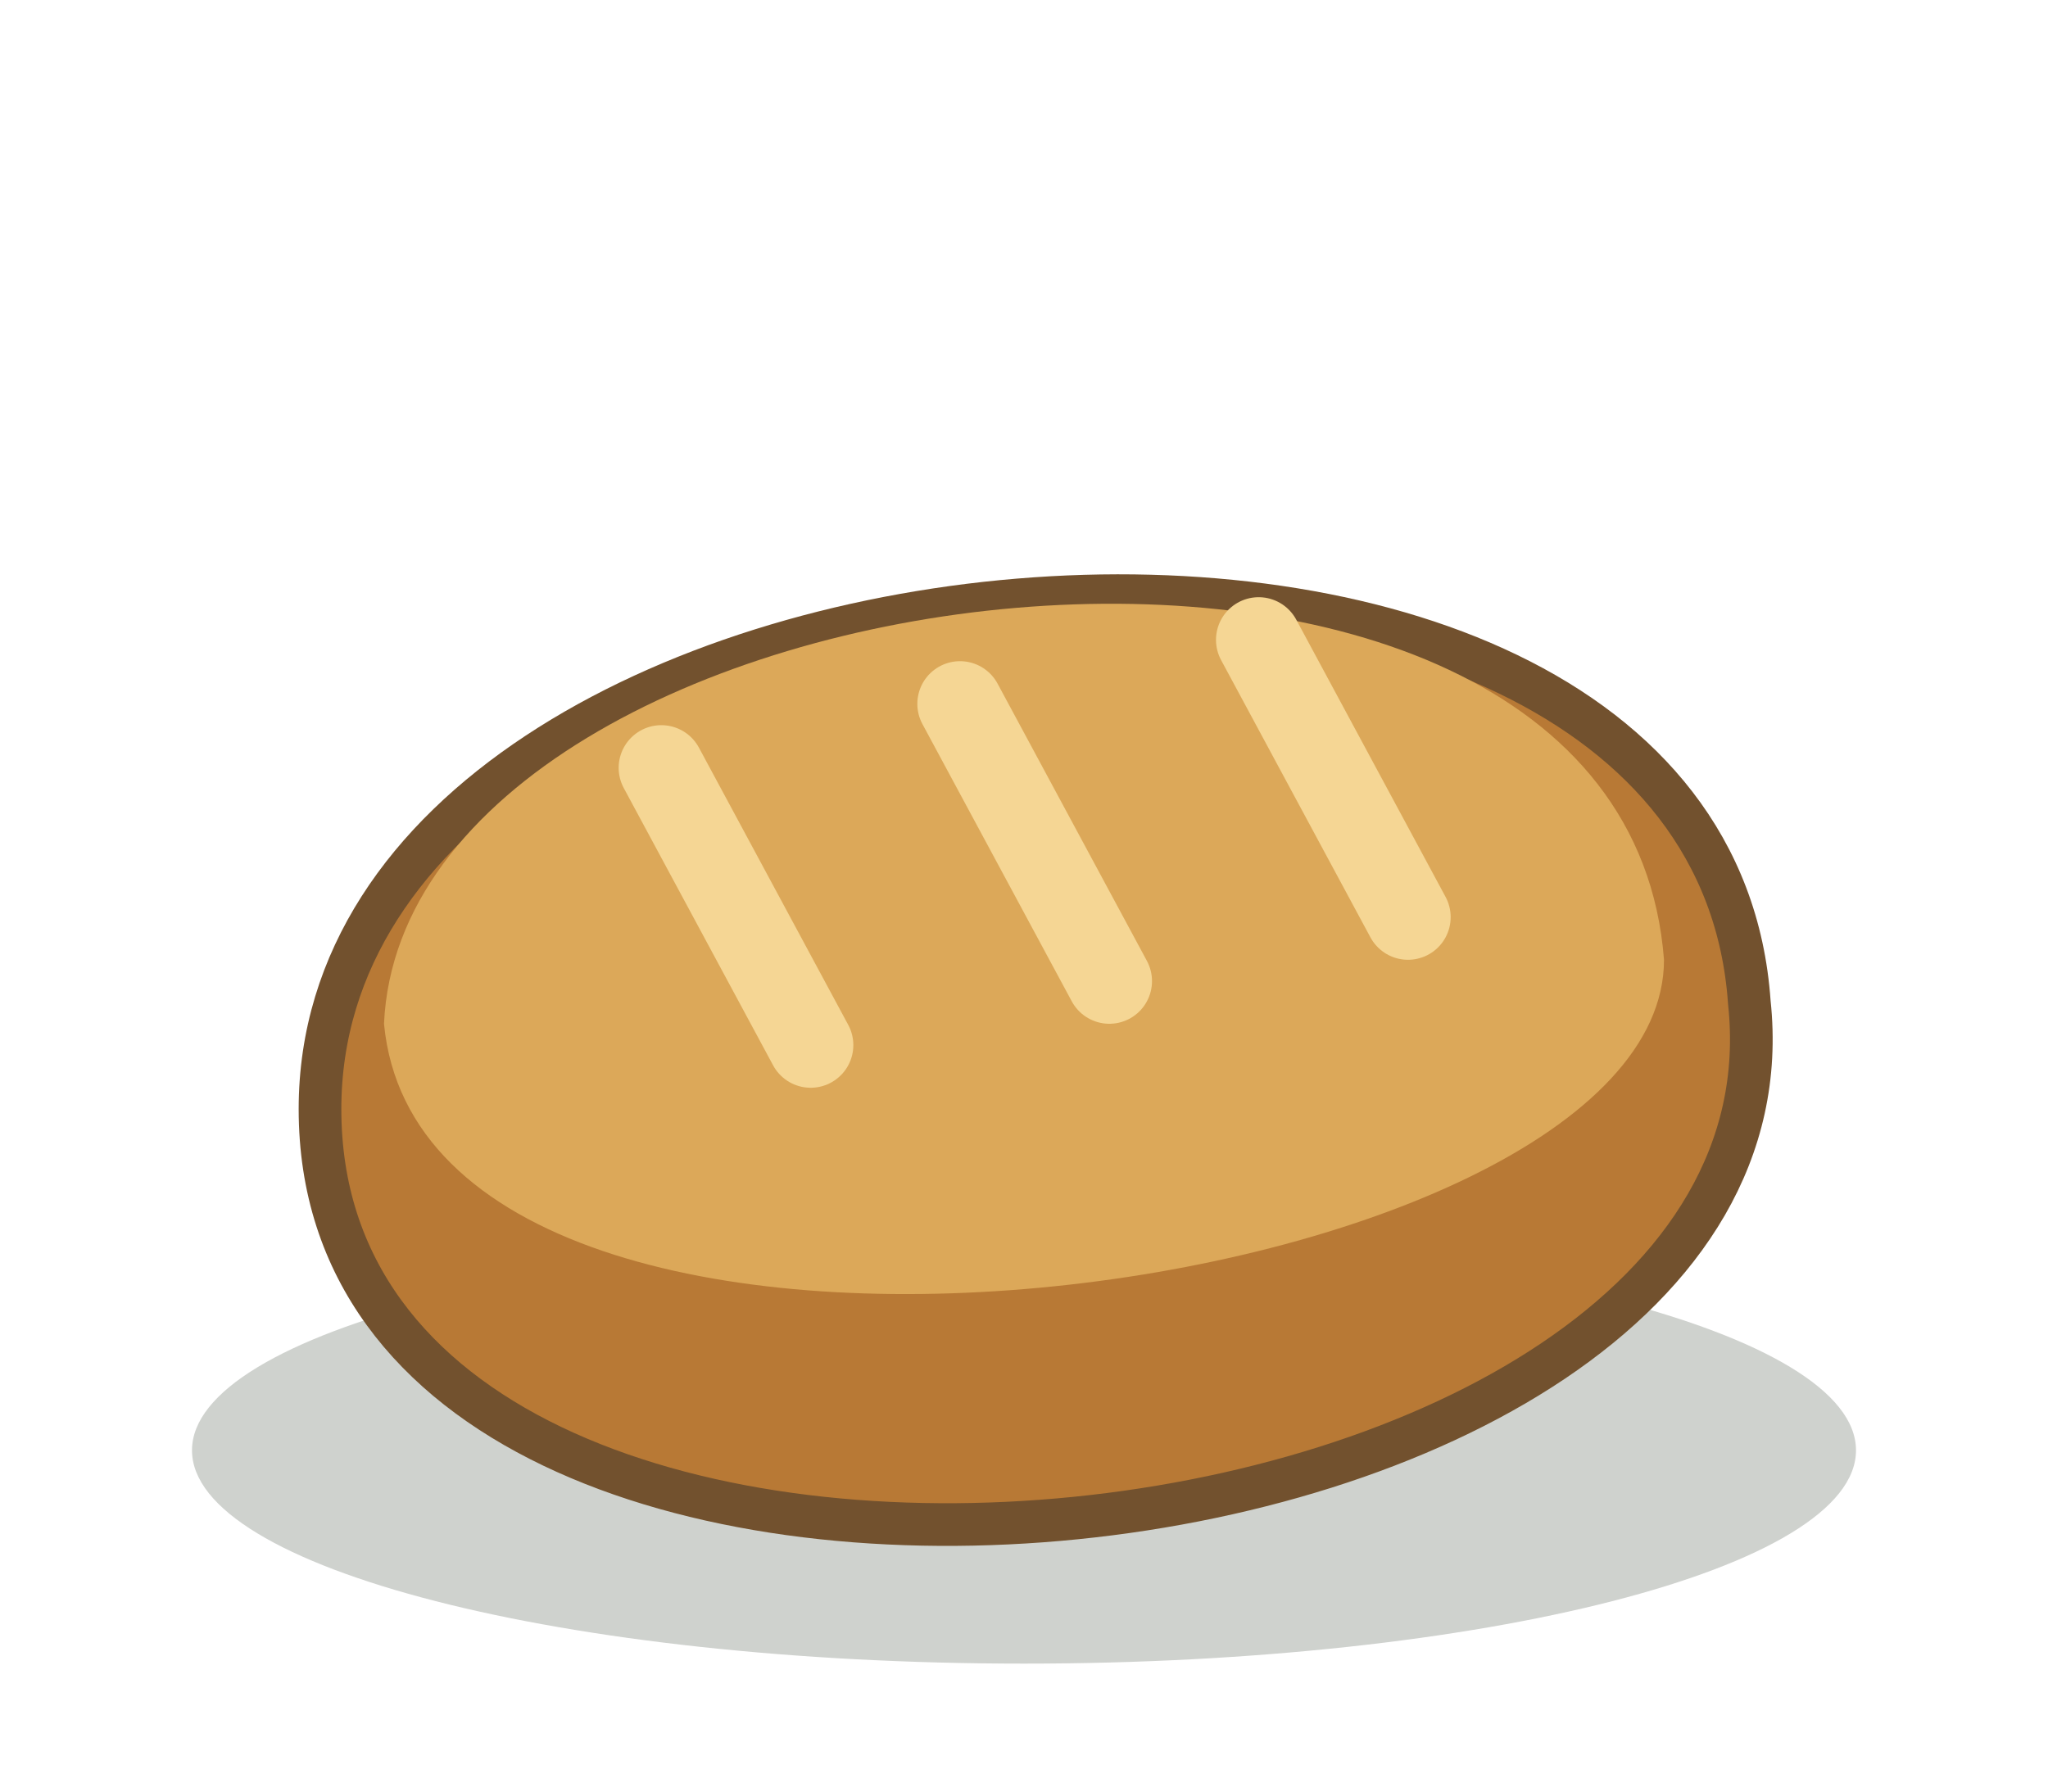
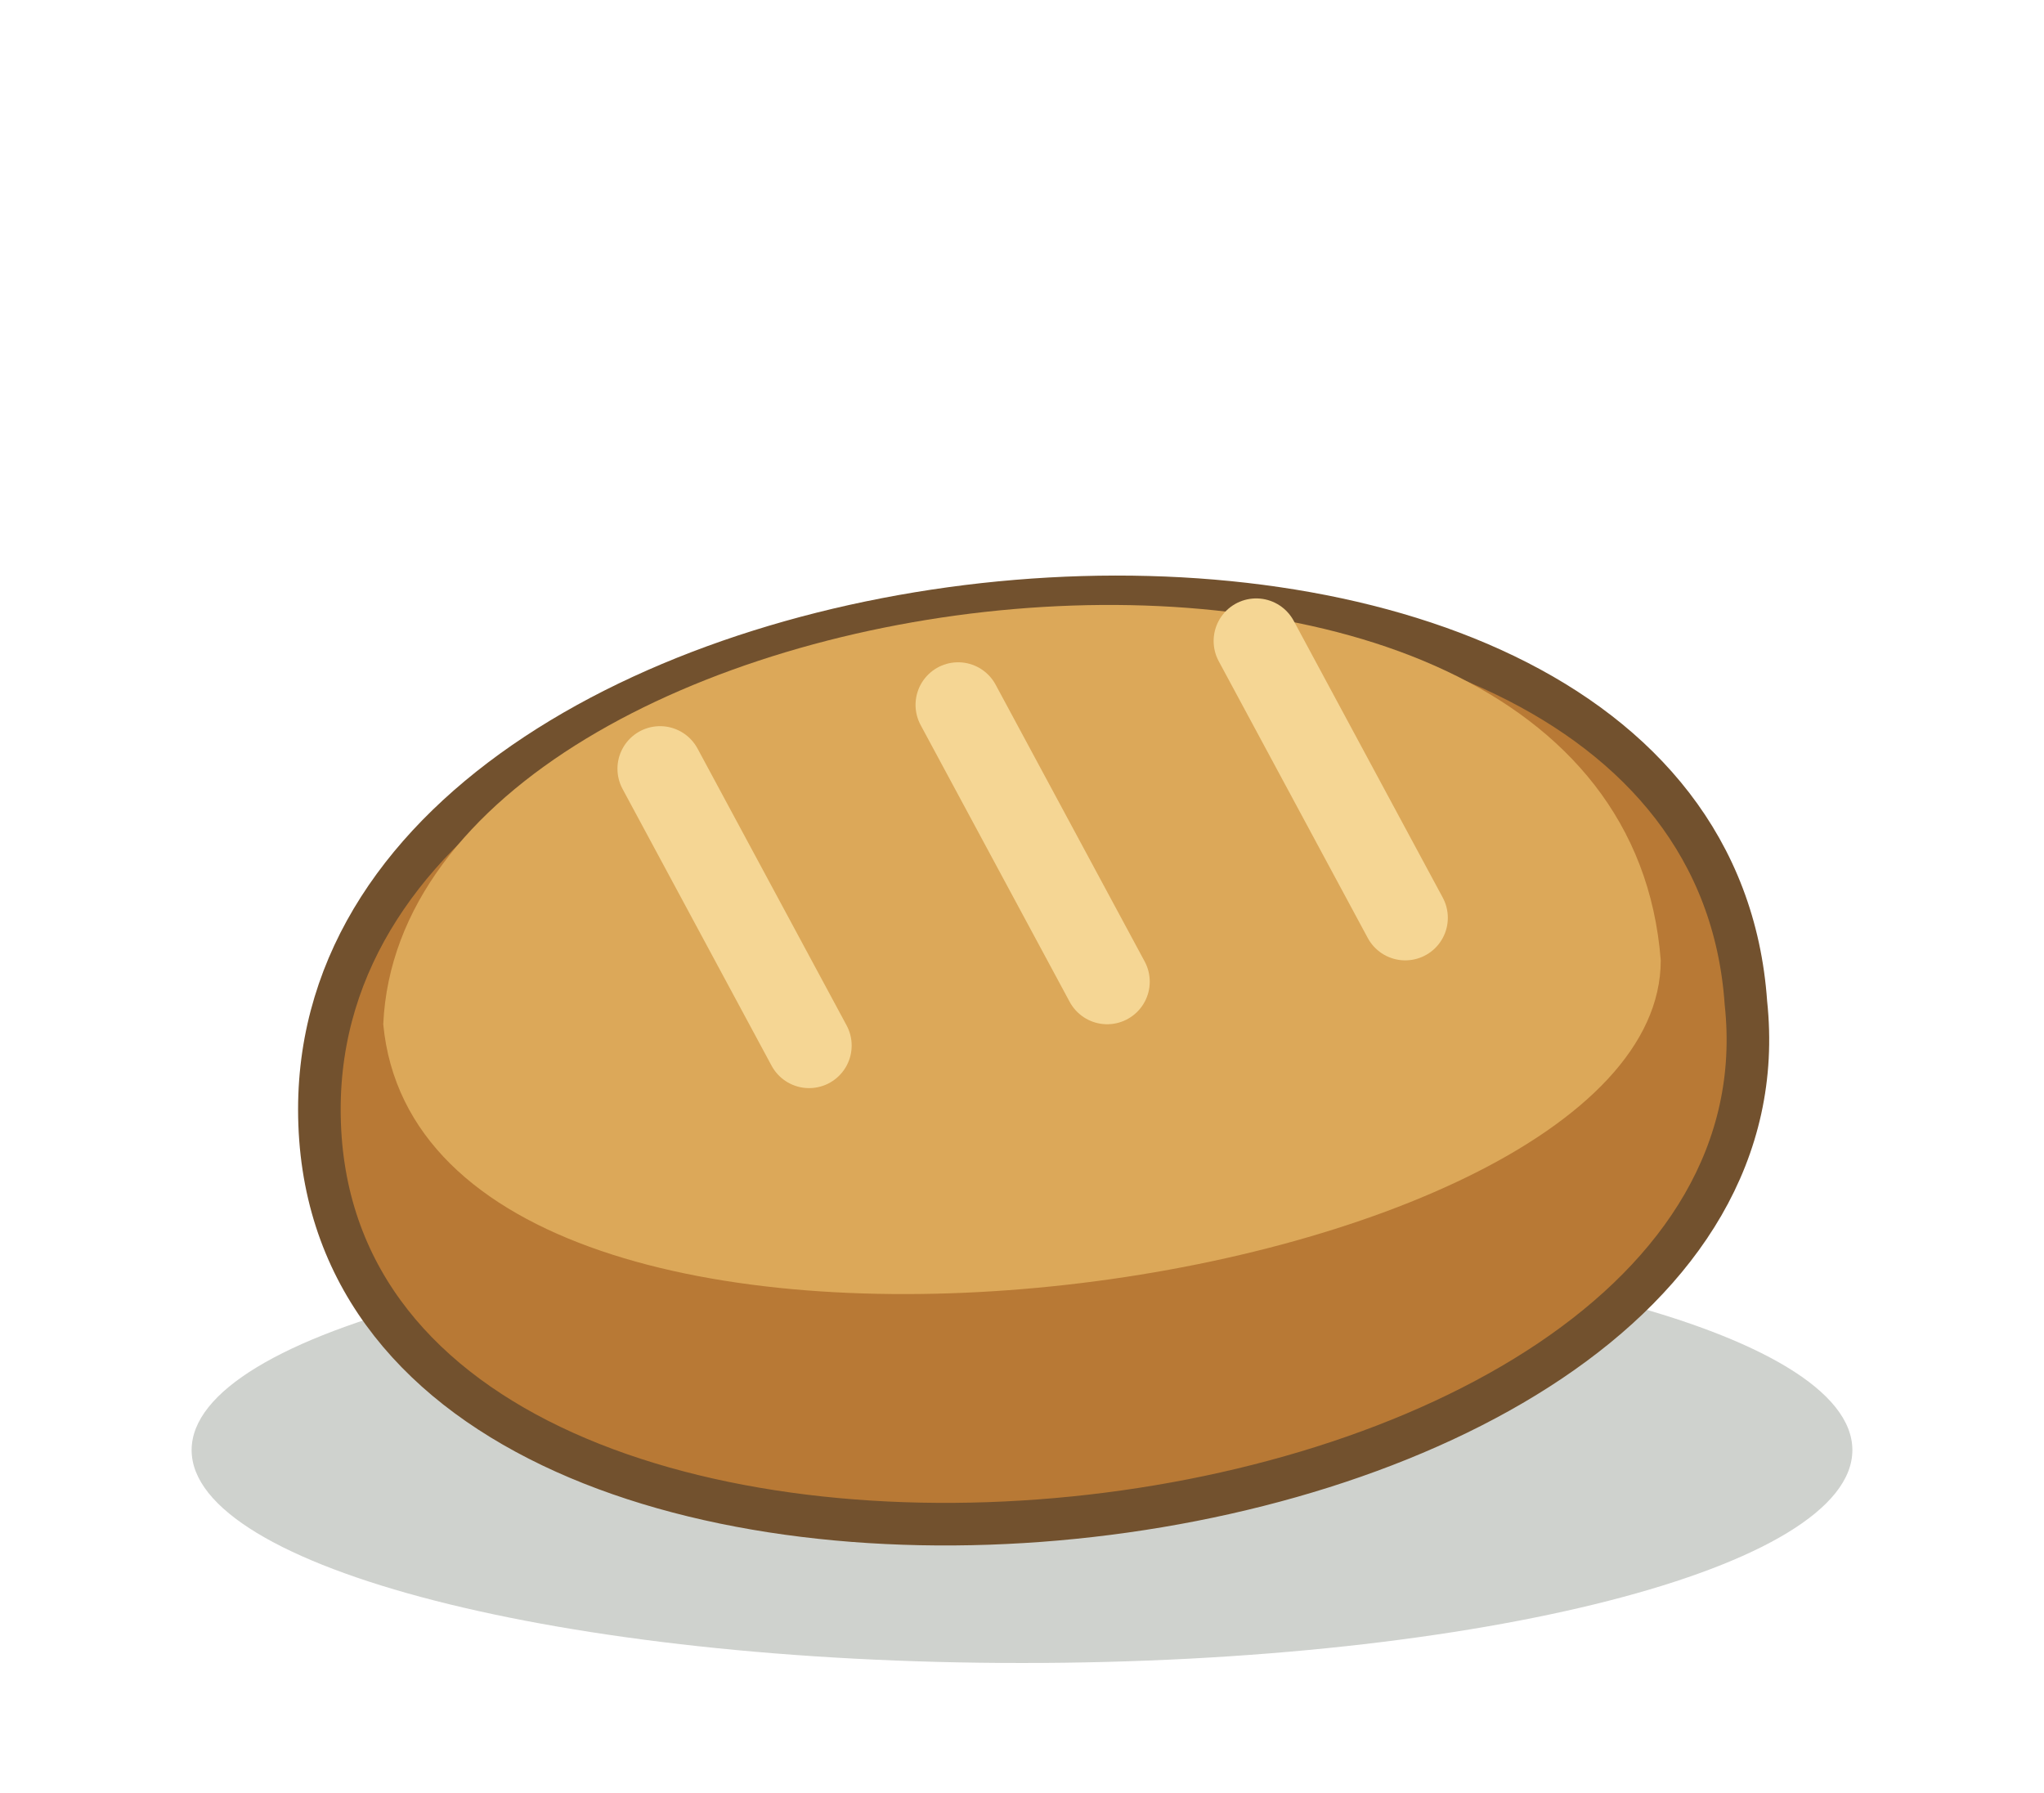
- <svg xmlns="http://www.w3.org/2000/svg" viewBox="0 0 96 84">
+ <svg xmlns="http://www.w3.org/2000/svg" viewBox="0 0 96 84" width="171" height="150">
  <ellipse fill="#263021" opacity=".22" cx="48" cy="68" rx="39" ry="10" />
  <path fill="#b87935" stroke="#72512e" stroke-width="2" d="M15 52c0-28 65-34 67-5 3 28-67 35-67 5z" />
  <path fill="#dca859" d="M18 48c1-22 58-29 60-3 0 16-58 24-60 3z" />
  <path stroke="#f5d694" stroke-width="4" stroke-linecap="round" d="m31 36 7 13m7-16 7 13m7-16 7 13" />
</svg>
